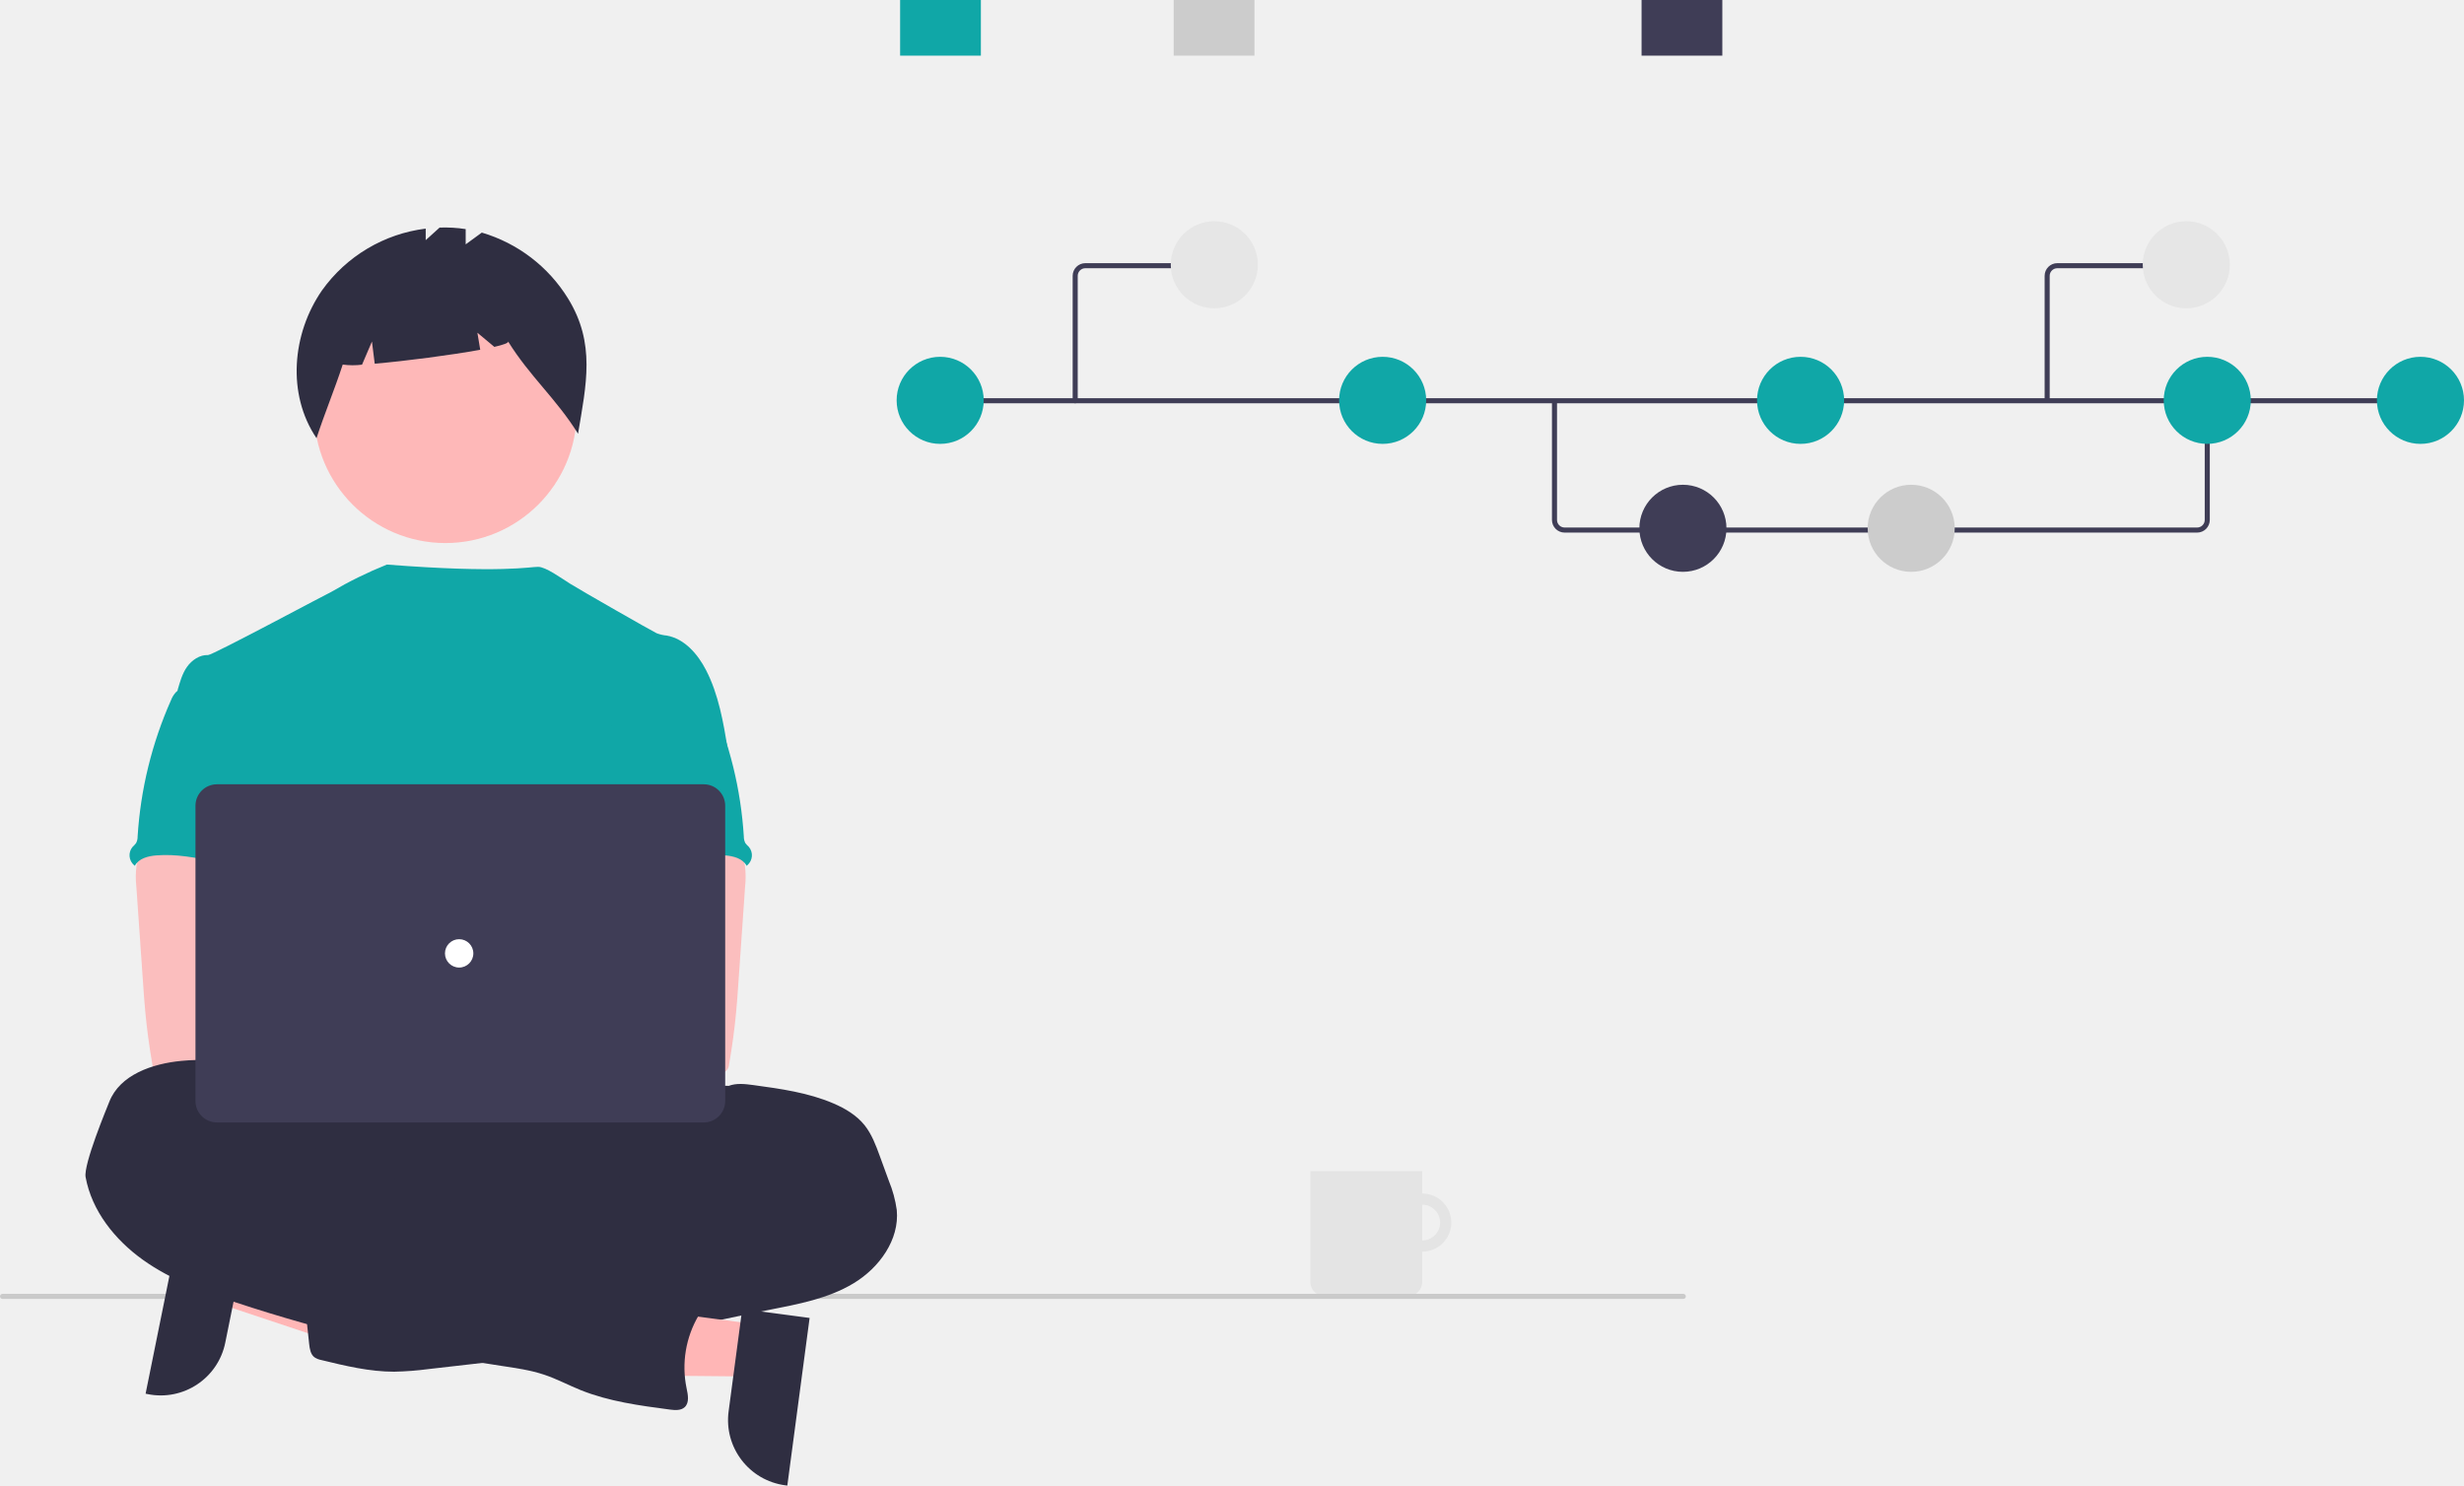
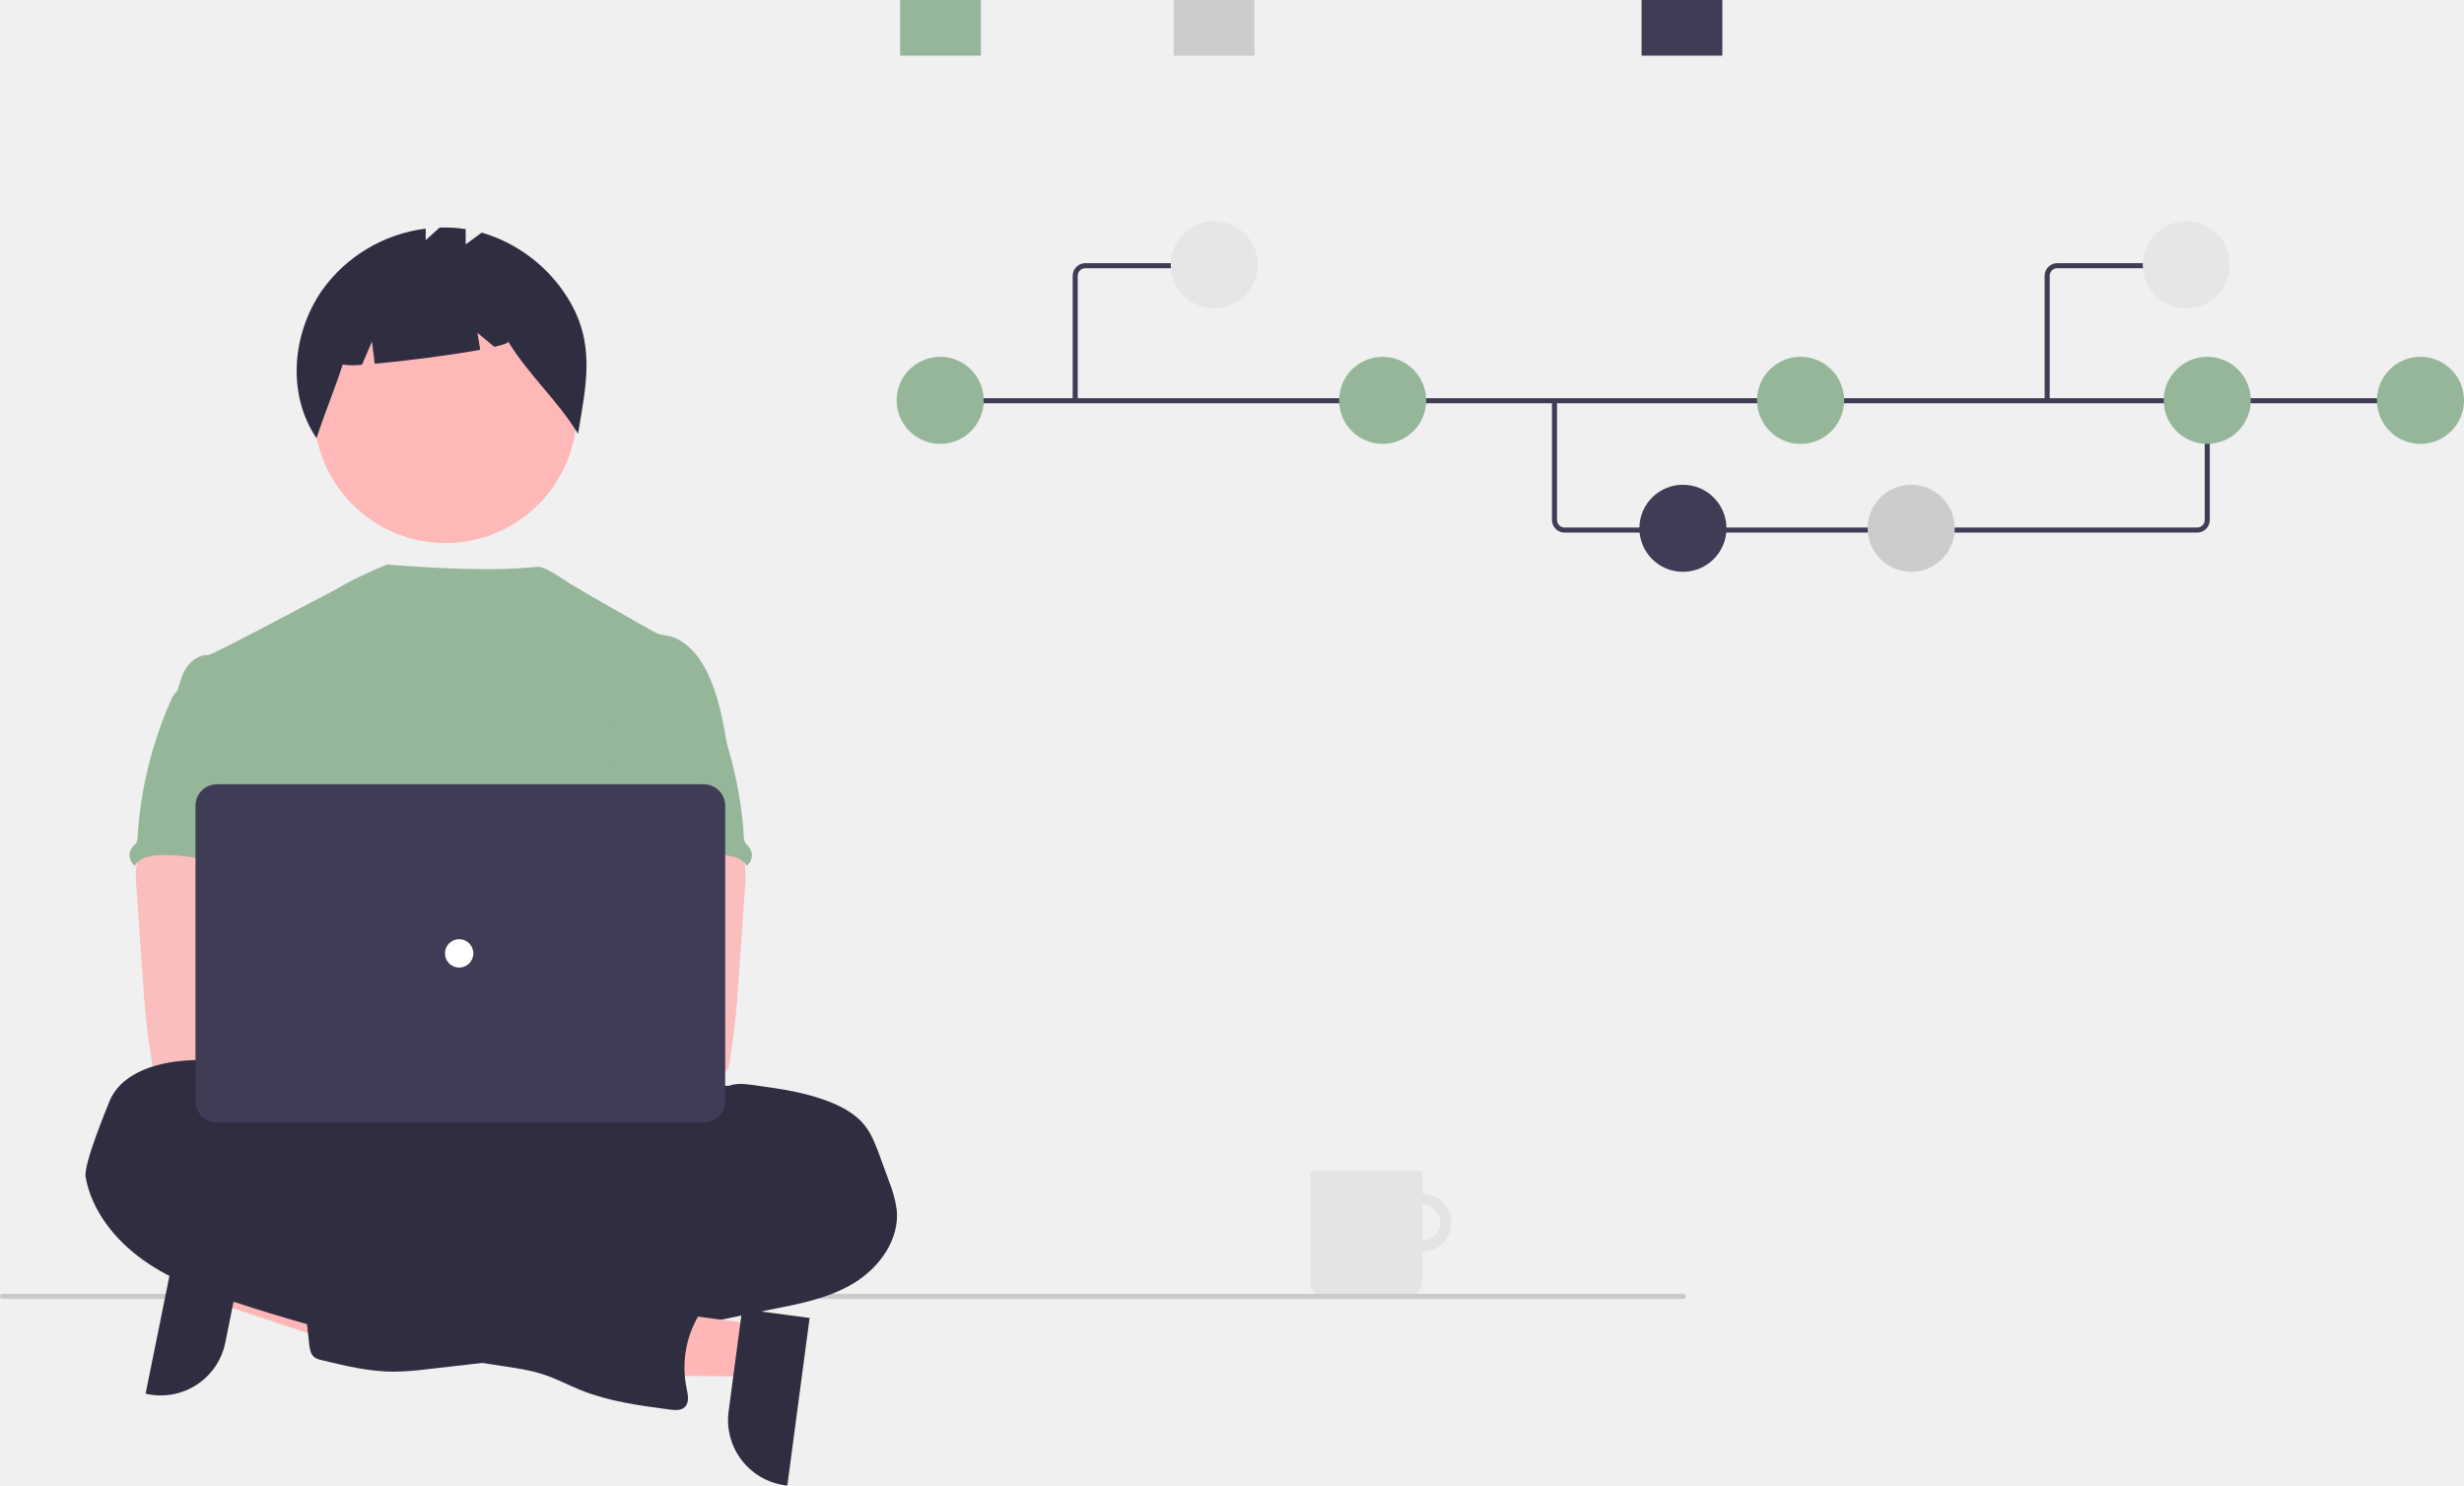
<svg xmlns="http://www.w3.org/2000/svg" id="e7334088-53de-4589-99a2-090044ddfc90" data-name="Layer 1" width="973.461" height="587.025" viewBox="0 0 973.461 587.025">
  <g id="f9b32178-6d95-472d-b482-6662972666de" data-name="Group 100">
    <path id="f4b94a19-cbe0-459a-95a6-6ea3b3d72055" data-name="Path 1465" d="M675.147,628.1a11.49,11.49,0,1,0,11.49,11.49h0A11.49,11.49,0,0,0,675.147,628.1Zm0,18.561a7.071,7.071,0,1,1,7.071-7.071v0A7.071,7.071,0,0,1,675.147,646.661Z" transform="translate(-113.2693 -156.4874)" fill="#e4e4e4" />
    <path id="abc0e0b3-f22e-4bee-9929-c6879640924e" data-name="Path 1467" d="M630.954,619.261h44.193v43.739a5.757,5.757,0,0,1-5.757,5.757h-32.679a5.757,5.757,0,0,1-5.757-5.757V619.261Z" transform="translate(-113.2693 -156.4874)" fill="#e4e4e4" />
  </g>
  <path id="e24b6f19-a0a0-4e73-9cfc-bbb7635ad236" data-name="Path 944" d="M778.403,669.758h-664.237a1.006,1.006,0,0,1,0-2h664.237a1.006,1.006,0,0,1,0,2Z" transform="translate(-113.2693 -156.4874)" fill="#cacaca" />
  <polygon points="89.41 494.381 85.302 514.694 161.695 540.208 167.759 510.228 89.41 494.381" fill="#ffb6b6" />
  <path d="M210.36,647.029l-8.091,40.003-0.0.002a26.011,26.011,0,0,1-30.65,20.335l-.828-.168,13.248-65.496Z" transform="translate(-113.2693 -156.4874)" fill="#2f2e41" />
  <circle id="fd4e5ab9-ffc8-4bbb-9267-3af70c31dae1" data-name="Ellipse 276" cx="175.979" cy="162.713" r="51.871" fill="#feb8b8" />
  <path id="a8c9bbe2-1461-49cf-8211-f8d251166dc5" data-name="Path 1461" d="M337.697,274.45a59.907,59.907,0,0,0-34.081-26.052l-6.368,4.647v-6.034a55.143,55.143,0,0,0-10.3-.6l-5.494,4.971v-4.558a59.335,59.335,0,0,0-40.932,24.347c-11.931,17.2-13.945,41.129-2.21,58.467,3.221-9.9,7.131-19.189,10.353-29.088a29.299,29.299,0,0,0,7.633.037l3.919-9.145,1.095,8.758c12.148-1.058,30.166-3.382,41.682-5.511l-1.12-6.719,6.7,5.583c3.528-.812,5.623-1.549,5.45-2.112,8.565,13.808,19.047,22.627,27.611,36.435C344.888,308.406,348.632,292.217,337.697,274.45Z" transform="translate(-113.2693 -156.4874)" fill="#2f2e41" />
  <ellipse id="f6be96d1-713f-4c17-812c-ecd79c56fe95" data-name="Ellipse 260" cx="192.856" cy="464.787" rx="133.56" ry="37.359" fill="#2f2e41" />
-   <path d="M400.808,452.588c-1.784-10.731-3.624-21.668-8.611-31.335-3.278-6.332-8.481-12.366-15.495-13.618a14.99,14.99,0,0,1-4.035-.934c-2.055-.99-29.673-16.756-34.063-19.502-3.769-2.357-9.719-6.722-12.719-6.722-3.018-.066-14.591,2.627-59.76-.904a163.141,163.141,0,0,0-22.01,10.822c-.146-.096-46.882,25.001-48.638,24.935-3.325-.14-6.416,1.989-8.322,4.67-1.906,2.681-2.8,6-3.736,9.209,10.208,22.733,19.548,45.495,29.757,68.228a5.821,5.821,0,0,1,.738,2.8,6.834,6.834,0,0,1-1.27,2.8c-5.006,8.042-4.847,18.157-4.3,27.609.547,9.452,1.224,19.436-3,27.908-1.149,2.326-2.643,4.455-3.736,6.781-2.559,5.268-3.484,22.117-1.989,27.777l187.267,5.365C382.86,587.409,400.808,452.588,400.808,452.588Z" transform="translate(-113.2693 -156.4874)" fill="#10a7a7" />
+   <path d="M400.808,452.588c-1.784-10.731-3.624-21.668-8.611-31.335-3.278-6.332-8.481-12.366-15.495-13.618a14.99,14.99,0,0,1-4.035-.934c-2.055-.99-29.673-16.756-34.063-19.502-3.769-2.357-9.719-6.722-12.719-6.722-3.018-.066-14.591,2.627-59.76-.904a163.141,163.141,0,0,0-22.01,10.822c-.146-.096-46.882,25.001-48.638,24.935-3.325-.14-6.416,1.989-8.322,4.67-1.906,2.681-2.8,6-3.736,9.209,10.208,22.733,19.548,45.495,29.757,68.228a5.821,5.821,0,0,1,.738,2.8,6.834,6.834,0,0,1-1.27,2.8c-5.006,8.042-4.847,18.157-4.3,27.609.547,9.452,1.224,19.436-3,27.908-1.149,2.326-2.643,4.455-3.736,6.781-2.559,5.268-3.484,22.117-1.989,27.777l187.267,5.365C382.86,587.409,400.808,452.588,400.808,452.588Z" transform="translate(-113.2693 -156.4874)" fill="#95B699" />
  <path id="eb41f72e-aba6-4a16-bf55-c7027d2f1a4b" data-name="Path 1421" d="M167.233,498.445a33.063,33.063,0,0,0-.112,8.154l2.684,38.546c.252,3.633.5,7.257.841,10.881.644,7.033,1.606,14.01,2.8,20.977a3.736,3.736,0,0,0,3.829,3.633c11.815,2.5,24.022,2.4,36.08,1.719,18.4-1.027,65.474-2.97,68.35-6.706s1.2-9.779-2.55-12.8-65.871-10.386-65.871-10.386c.607-4.81,2.438-9.34,4.175-13.907,3.12-8.1,6.034-16.466,6.09-25.143s-3.213-17.8-10.321-22.771c-5.847-4.081-13.375-4.838-20.5-4.67-5.184.149-14.141-1.093-18.876.934C170.105,488.556,167.933,494.776,167.233,498.445Z" transform="translate(-113.2693 -156.4874)" fill="#fbbebe" />
  <path id="a363f2f7-2464-40a1-ad01-344825aa0b75" data-name="Path 1423" d="M401.141,585.578c3.11-1.186,6.538-.757,9.872-.308,10.732,1.466,21.622,2.97,31.569,7.257,4.67,2,9.116,4.67,12.273,8.6,2.8,3.54,4.436,7.874,5.987,12.142l3.587,9.826a47.3,47.3,0,0,1,3.129,11.516c1.121,11.759-6.921,22.845-17.036,28.954s-22.023,8.284-33.624,10.563-23.247,4.8-34.8,7.472a140.086,140.086,0,0,1-16.373,3.222c-12.366,1.4-25.292-.663-37.042,3.428-4.67,1.635-9.256,4.063-14.1,5.193a87.745,87.745,0,0,1-9.751,1.485l-22.238,2.54a121.313,121.313,0,0,1-13.636,1.046c-9.713,0-19.268-2.3-28.7-4.6a7.258,7.258,0,0,1-2.8-1.13c-1.494-1.177-1.821-3.26-2.036-5.146q-1.429-12.525-2.5-25.077c-.224-2.718-.392-5.66,1.093-7.948,1.868-2.8,5.511-3.68,8.836-4.222a230.58,230.58,0,0,1,42.665-2.961c5.426-5.426,14.374-5.454,21.482-8.406a63.897,63.897,0,0,0,7.575-4.119,99.001,99.001,0,0,1,41.59-13.141,38.714,38.714,0,0,0,8.509-1.214c5.5-1.709,10.517-6.361,16.167-5.221.7-1.933,1.186-4.521,2.8-5.847.8-.682,1.793-1.139,2.531-1.868,1.56-1.578,1.7-4.063,1.466-6.267s-.757-4.464-.187-6.613a9.141,9.141,0,0,1,1.037-2.307C391.278,587.595,395.509,585.111,401.141,585.578Z" transform="translate(-113.2693 -156.4874)" fill="#2f2e41" />
-   <path id="b53ad979-99f4-4c6e-a0f8-957060c42096" data-name="Path 1430" d="M182.88,429.901a9.667,9.667,0,0,0-2.073,3.316,156.78,156.78,0,0,0-13.169,53.816,5.38,5.38,0,0,1-.607,2.606,11.403,11.403,0,0,1-1.373,1.485,5.156,5.156,0,0,0,.617,7.266q.127.107.261.206c1.541-2.9,5.23-3.848,8.509-4.1,15.7-1.242,31.036,6.062,46.783,5.511-1.111-3.839-2.709-7.528-3.615-11.413-4.007-17.251,5.987-36.033-.14-52.649-1.224-3.325-3.269-6.594-6.491-8.051a17.291,17.291,0,0,0-4.156-1.1c-3.979-.719-11.9-3.792-15.747-2.559-1.42.458-1.98,1.793-3.157,2.6C186.734,427.977,184.362,428.397,182.88,429.901Z" transform="translate(-113.2693 -156.4874)" fill="#10a7a7" />
+   <path id="b53ad979-99f4-4c6e-a0f8-957060c42096" data-name="Path 1430" d="M182.88,429.901a9.667,9.667,0,0,0-2.073,3.316,156.78,156.78,0,0,0-13.169,53.816,5.38,5.38,0,0,1-.607,2.606,11.403,11.403,0,0,1-1.373,1.485,5.156,5.156,0,0,0,.617,7.266q.127.107.261.206c1.541-2.9,5.23-3.848,8.509-4.1,15.7-1.242,31.036,6.062,46.783,5.511-1.111-3.839-2.709-7.528-3.615-11.413-4.007-17.251,5.987-36.033-.14-52.649-1.224-3.325-3.269-6.594-6.491-8.051a17.291,17.291,0,0,0-4.156-1.1c-3.979-.719-11.9-3.792-15.747-2.559-1.42.458-1.98,1.793-3.157,2.6C186.734,427.977,184.362,428.397,182.88,429.901Z" transform="translate(-113.2693 -156.4874)" fill="#95B699" />
  <path id="a1197c30-bfd4-4098-bcf9-2468e7a33bf1" data-name="Path 1421" d="M400.921,486.906c-4.735-2.027-13.692-.785-18.876-.934-7.125-.168-14.653.589-20.5,4.67-7.108,4.971-10.377,14.094-10.321,22.771s2.97,17.043,6.09,25.143c1.737,4.567,3.568,9.097,4.175,13.907,0,0-62.121,7.365-65.871,10.386s-5.426,9.064-2.55,12.8,92.615,7.487,104.43,4.987a3.736,3.736,0,0,0,3.829-3.633c1.194-6.967,2.156-13.944,2.8-20.977.341-3.624.589-7.248.841-10.881l2.684-38.546a33.064,33.064,0,0,0-.112-8.154C406.84,494.776,404.668,488.556,400.921,486.906Z" transform="translate(-113.2693 -156.4874)" fill="#fbbebe" />
-   <path id="ebe46053-6aac-4aa7-8615-21a6fa79538d" data-name="Path 1430" d="M386.251,426.835c-1.177-.807-1.737-2.142-3.157-2.6-3.847-1.233-11.768,1.84-15.747,2.559a17.291,17.291,0,0,0-4.156,1.1c-3.222,1.457-5.267,4.726-6.491,8.051-6.127,16.616,3.867,35.398-.14,52.649-.906,3.885-2.504,7.574-3.615,11.413,15.747.551,31.083-6.753,46.783-5.511,3.279.252,6.968,1.2,8.509,4.1q.134-.099.261-.206a5.156,5.156,0,0,0,.617-7.266,11.401,11.401,0,0,1-1.373-1.485,5.38,5.38,0,0,1-.607-2.606,156.78,156.78,0,0,0-13.169-53.816,9.667,9.667,0,0,0-2.073-3.316C390.411,428.397,388.039,427.977,386.251,426.835Z" transform="translate(-113.2693 -156.4874)" fill="#10a7a7" />
+   <path id="ebe46053-6aac-4aa7-8615-21a6fa79538d" data-name="Path 1430" d="M386.251,426.835c-1.177-.807-1.737-2.142-3.157-2.6-3.847-1.233-11.768,1.84-15.747,2.559a17.291,17.291,0,0,0-4.156,1.1c-3.222,1.457-5.267,4.726-6.491,8.051-6.127,16.616,3.867,35.398-.14,52.649-.906,3.885-2.504,7.574-3.615,11.413,15.747.551,31.083-6.753,46.783-5.511,3.279.252,6.968,1.2,8.509,4.1q.134-.099.261-.206a5.156,5.156,0,0,0,.617-7.266,11.401,11.401,0,0,1-1.373-1.485,5.38,5.38,0,0,1-.607-2.606,156.78,156.78,0,0,0-13.169-53.816,9.667,9.667,0,0,0-2.073-3.316C390.411,428.397,388.039,427.977,386.251,426.835Z" transform="translate(-113.2693 -156.4874)" fill="#95B699" />
  <polygon points="299.243 523.378 296.513 543.921 215.975 543.166 220.005 512.846 299.243 523.378" fill="#ffb6b6" />
  <path d="M433.122,677.272l-8.804,66.24-.838-.111a26.011,26.011,0,0,1-22.356-29.208l0-.002,5.377-40.457Z" transform="translate(-113.2693 -156.4874)" fill="#2f2e41" />
  <path id="a0b0f7ea-4ed9-4447-aa64-e2335b2c3196" data-name="Path 1427" d="M223.039,595.974c0,.934-1.466,0-1.6-1-1.027-7.556-7.024-13.786-14.01-16.812s-14.944-3.185-22.509-2.466c-11.441,1.083-24.284,5.464-28.468,16.158-.99,2.5-10.264,24.76-9.359,29.766,2.438,13.356,11.572,24.779,22.64,32.69s24,12.637,36.9,16.9a639.949,639.949,0,0,0,104.607,24.984c5.753.869,11.563,1.672,17.073,3.521,4.931,1.653,9.545,4.128,14.365,6.071,11.208,4.5,23.266,6.108,35.211,7.687,2.036.262,4.371.448,5.875-.934,1.943-1.8,1.3-4.941.747-7.528a40.488,40.488,0,0,1,4.773-28.729c2-3.362,4.6-6.809,4.222-10.7-.448-4.539-4.969-7.752-9.471-8.481s-9.078.346-13.6.934a7.285,7.285,0,0,1-4.623-.458,9.235,9.235,0,0,1-1.812-1.606,20.482,20.482,0,0,0-23.854-3.334c-1.672.934-4.2-1.149-5.94-1.933l-19.642-8.892c-22.565-10.208-45.242-20.464-69.115-26.927a14.514,14.514,0,0,1-5.324-2.214c-1.186-.934-2.036-2.2-3.129-3.241-2.382-2.251-5.7-3.148-8.555-4.745S222.385,599.177,223.039,595.974Z" transform="translate(-113.2693 -156.4874)" fill="#2f2e41" />
  <circle cx="160.617" cy="411.99" r="14" fill="#fbbebe" />
  <circle cx="191.617" cy="411.99" r="14" fill="#fbbebe" />
  <path d="M391.305,600.024H198.966a8.48,8.48,0,0,1-8.47-8.47V474.868a8.48,8.48,0,0,1,8.47-8.47H391.305a8.48,8.48,0,0,1,8.47,8.47V591.555A8.48,8.48,0,0,1,391.305,600.024Z" transform="translate(-113.2693 -156.4874)" fill="#3f3d56" />
  <circle id="e793da3b-cee2-4a15-ae11-6dab45a6c728" data-name="Ellipse 263" cx="181.399" cy="376.724" r="5.604" fill="#fff" />
  <path d="M981.299,366.94H731.406a5.006,5.006,0,0,1-5-5V314.84h2v47.1a3.003,3.003,0,0,0,3,3H981.299a3.003,3.003,0,0,0,3-3V314.51h2v47.429A5.006,5.006,0,0,1,981.299,366.94Z" transform="translate(-113.2693 -156.4874)" fill="#3f3d56" />
  <rect x="371.397" y="157.352" width="587.22" height="2" fill="#3f3d56" />
-   <circle id="a67a4451-c7cc-402c-b29d-5a705f3c9418" data-name="Ellipse 264" cx="371.439" cy="158.196" r="17.202" fill="#10a7a7" />
-   <circle id="abdb3fbf-f68e-433e-a33f-153626b38c76" data-name="Ellipse 266" cx="546.244" cy="158.196" r="17.202" fill="#10a7a7" />
+   <circle id="a67a4451-c7cc-402c-b29d-5a705f3c9418" data-name="Ellipse 264" cx="371.439" cy="158.196" r="17.202" fill="#95B699" />
+   <circle id="abdb3fbf-f68e-433e-a33f-153626b38c76" data-name="Ellipse 266" cx="546.244" cy="158.196" r="17.202" fill="#95B699" />
  <circle id="ac293633-0933-4e21-a8aa-bc27ca4fbccc" data-name="Ellipse 268" cx="664.876" cy="208.757" r="17.202" fill="#3f3d56" />
  <circle id="a0cd768d-b738-4d4b-9ab3-78ab535c7573" data-name="Ellipse 269" cx="755.063" cy="208.757" r="17.202" fill="#ccc" />
-   <circle id="b9eb3d2e-31e0-4fe2-be5c-79abb86bc227" data-name="Ellipse 270" cx="711.36" cy="158.196" r="17.202" fill="#10a7a7" />
-   <circle id="aa04baac-fce0-420a-b86a-4a97f3079928" data-name="Ellipse 271" cx="956.259" cy="158.196" r="17.202" fill="#10a7a7" />
-   <circle id="e92cf92c-058e-415c-ba96-766a57ee18d9" data-name="Ellipse 272" cx="872.029" cy="158.196" r="17.202" fill="#10a7a7" />
+   <circle id="b9eb3d2e-31e0-4fe2-be5c-79abb86bc227" data-name="Ellipse 270" cx="711.36" cy="158.196" r="17.202" fill="#95B699" />
+   <circle id="aa04baac-fce0-420a-b86a-4a97f3079928" data-name="Ellipse 271" cx="956.259" cy="158.196" r="17.202" fill="#95B699" />
+   <circle id="e92cf92c-058e-415c-ba96-766a57ee18d9" data-name="Ellipse 272" cx="872.029" cy="158.196" r="17.202" fill="#95B699" />
  <rect id="ac5bf8cc-574d-4509-9338-881c836fd832" data-name="Rectangle 207" x="648.539" width="31.906" height="21.99" fill="#3f3d56" />
-   <rect id="ad5a043d-52f1-4931-b771-e4991ef7f7f7" data-name="Rectangle 208" x="355.612" width="31.906" height="21.99" fill="#10a7a7" />
+   <rect id="ad5a043d-52f1-4931-b771-e4991ef7f7f7" data-name="Rectangle 208" x="355.612" width="31.906" height="21.99" fill="#95B699" />
  <rect id="e5d95e83-bdd9-4322-95a9-5a9c4b449a8f" data-name="Rectangle 209" x="463.685" width="31.906" height="21.99" fill="#ccc" />
  <path d="M538.051,315.84a1,1,0,0,1-1-1V265.477a5.006,5.006,0,0,1,5-5h48.675a1,1,0,0,1,0,2h-48.675a3.003,3.003,0,0,0-3,3v49.362A1,1,0,0,1,538.051,315.84Z" transform="translate(-113.2693 -156.4874)" fill="#3f3d56" />
  <circle id="b0a7c1c1-8f27-441f-a84a-e44462cc473e" data-name="Ellipse 265" cx="479.744" cy="104.616" r="17.202" fill="#e6e6e6" />
  <path d="M923.051,314.84h-2V265.477a5.006,5.006,0,0,1,5-5h48.675v2h-48.675a3.003,3.003,0,0,0-3,3Z" transform="translate(-113.2693 -156.4874)" fill="#3f3d56" />
  <circle id="b3140cf1-cdb8-48ff-81af-ce41ed4f5739" data-name="Ellipse 265" cx="863.744" cy="104.616" r="17.202" fill="#e6e6e6" />
</svg>
